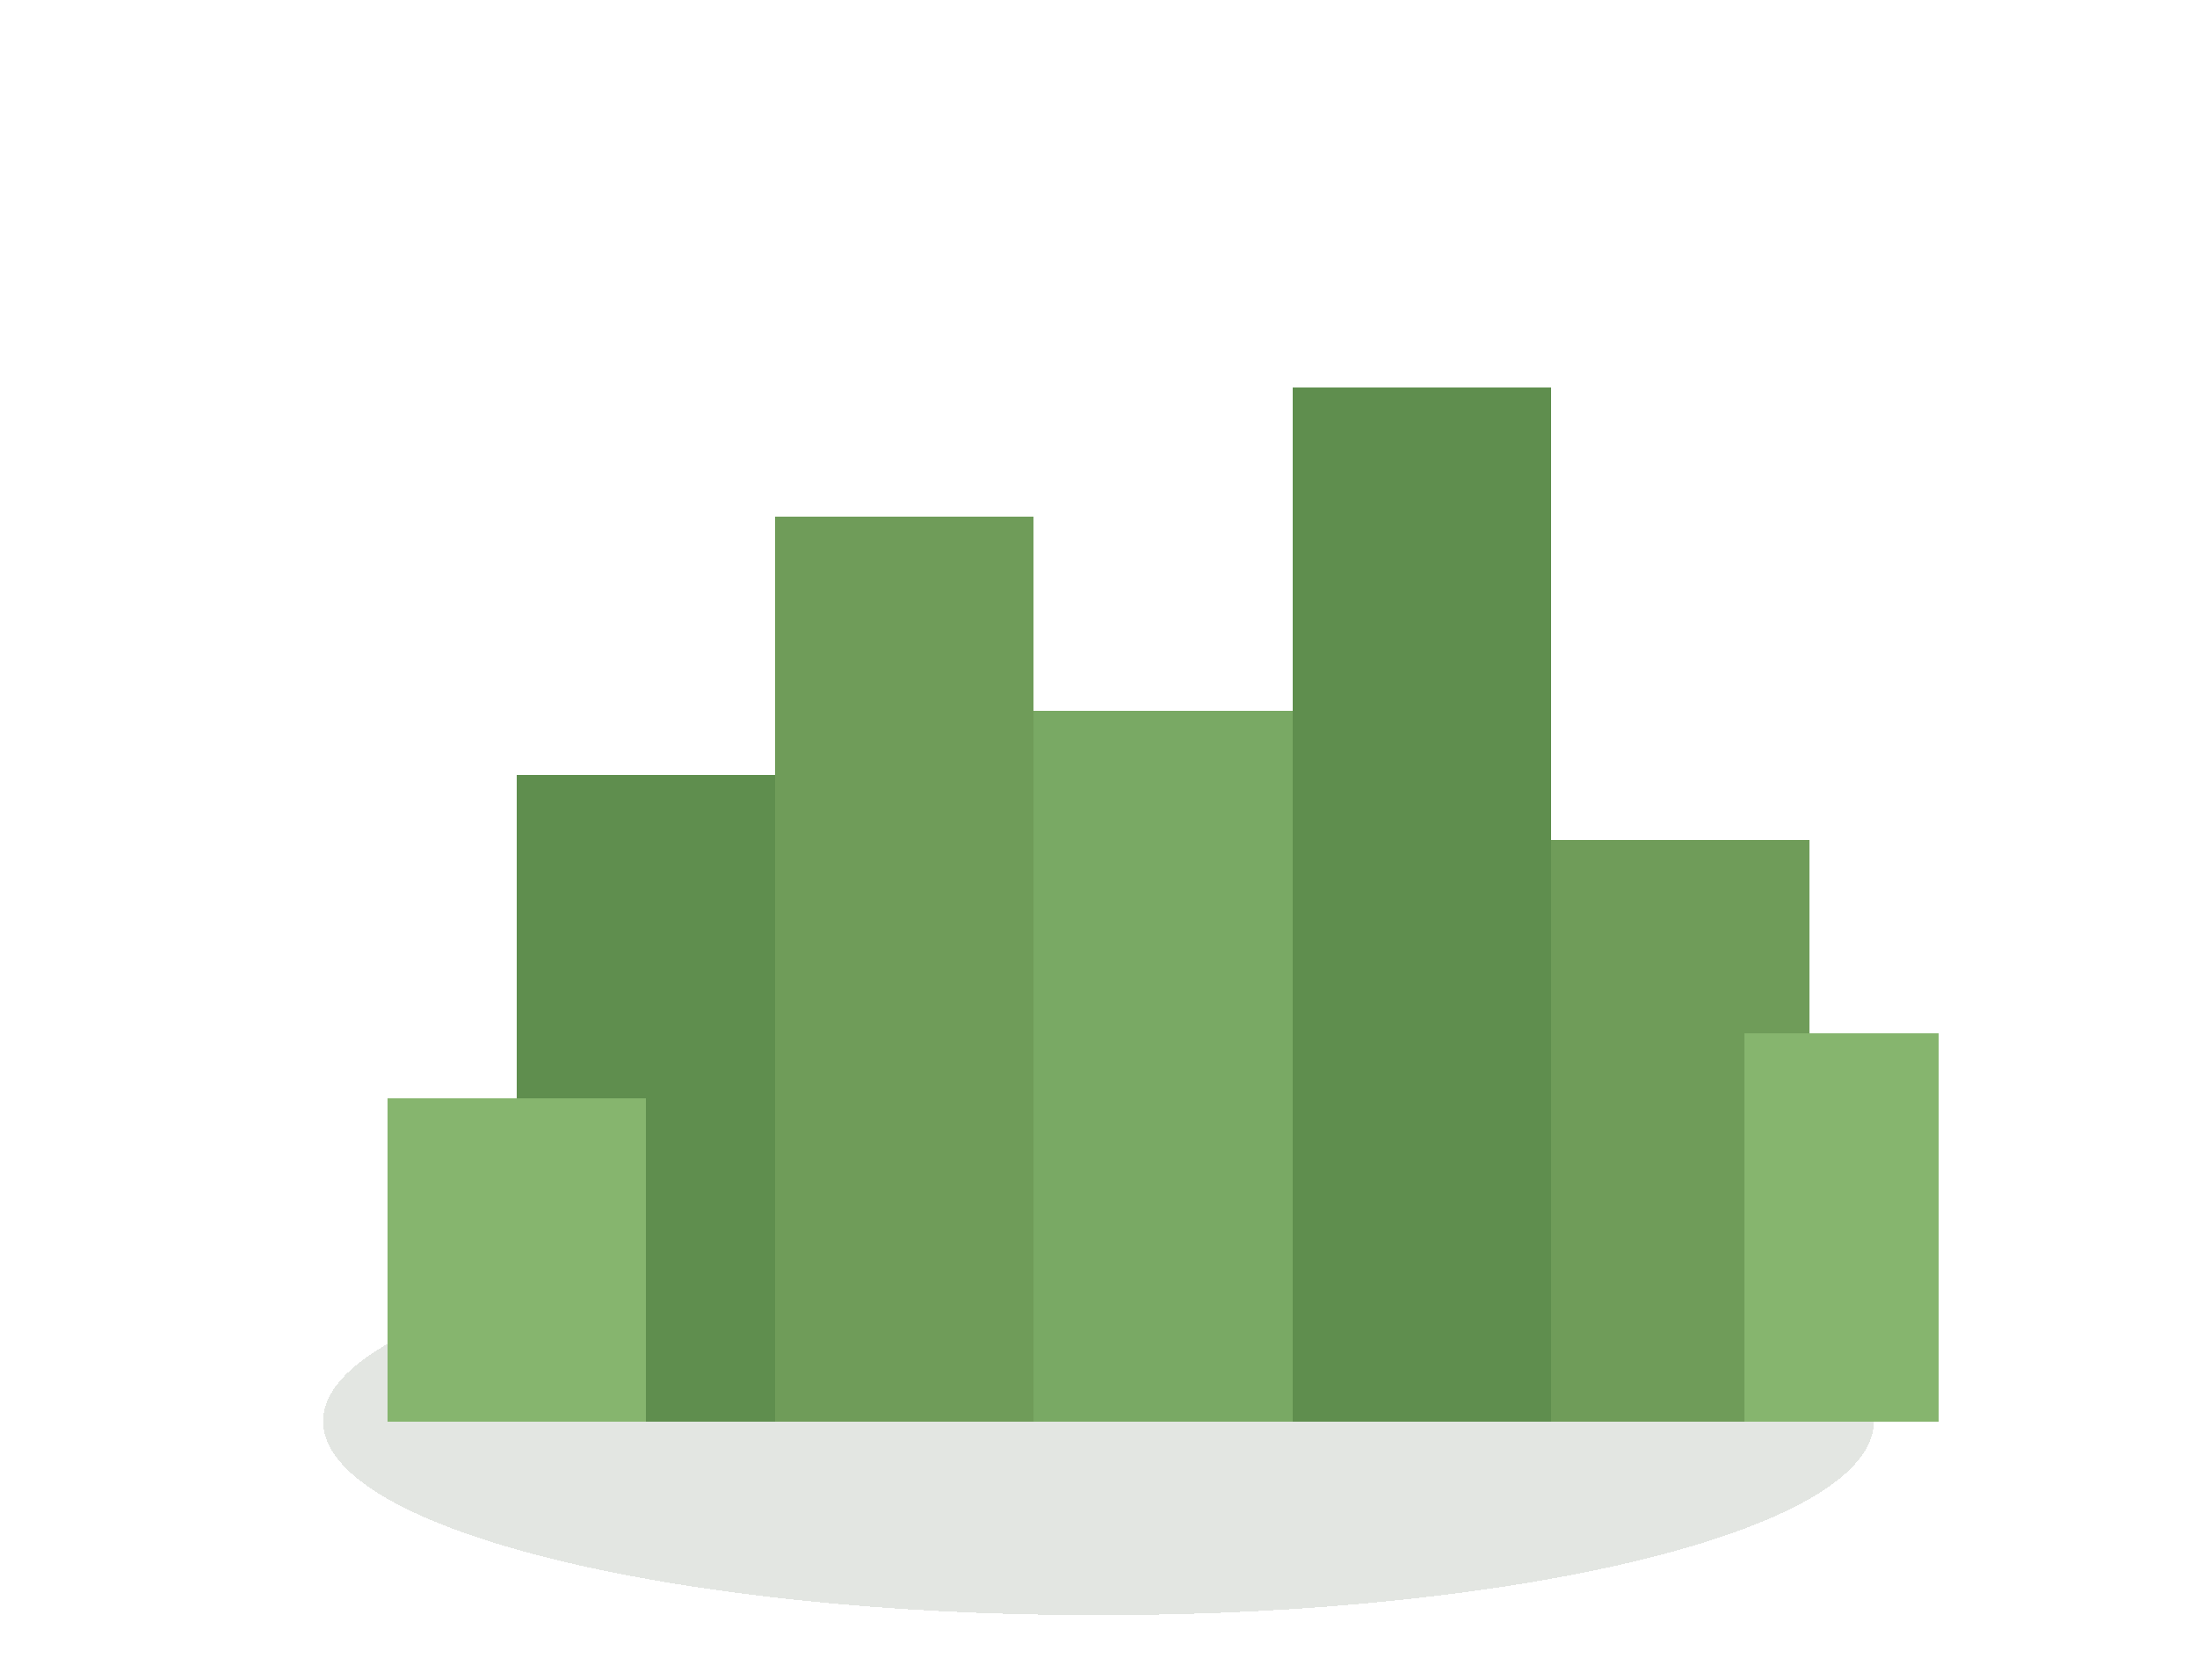
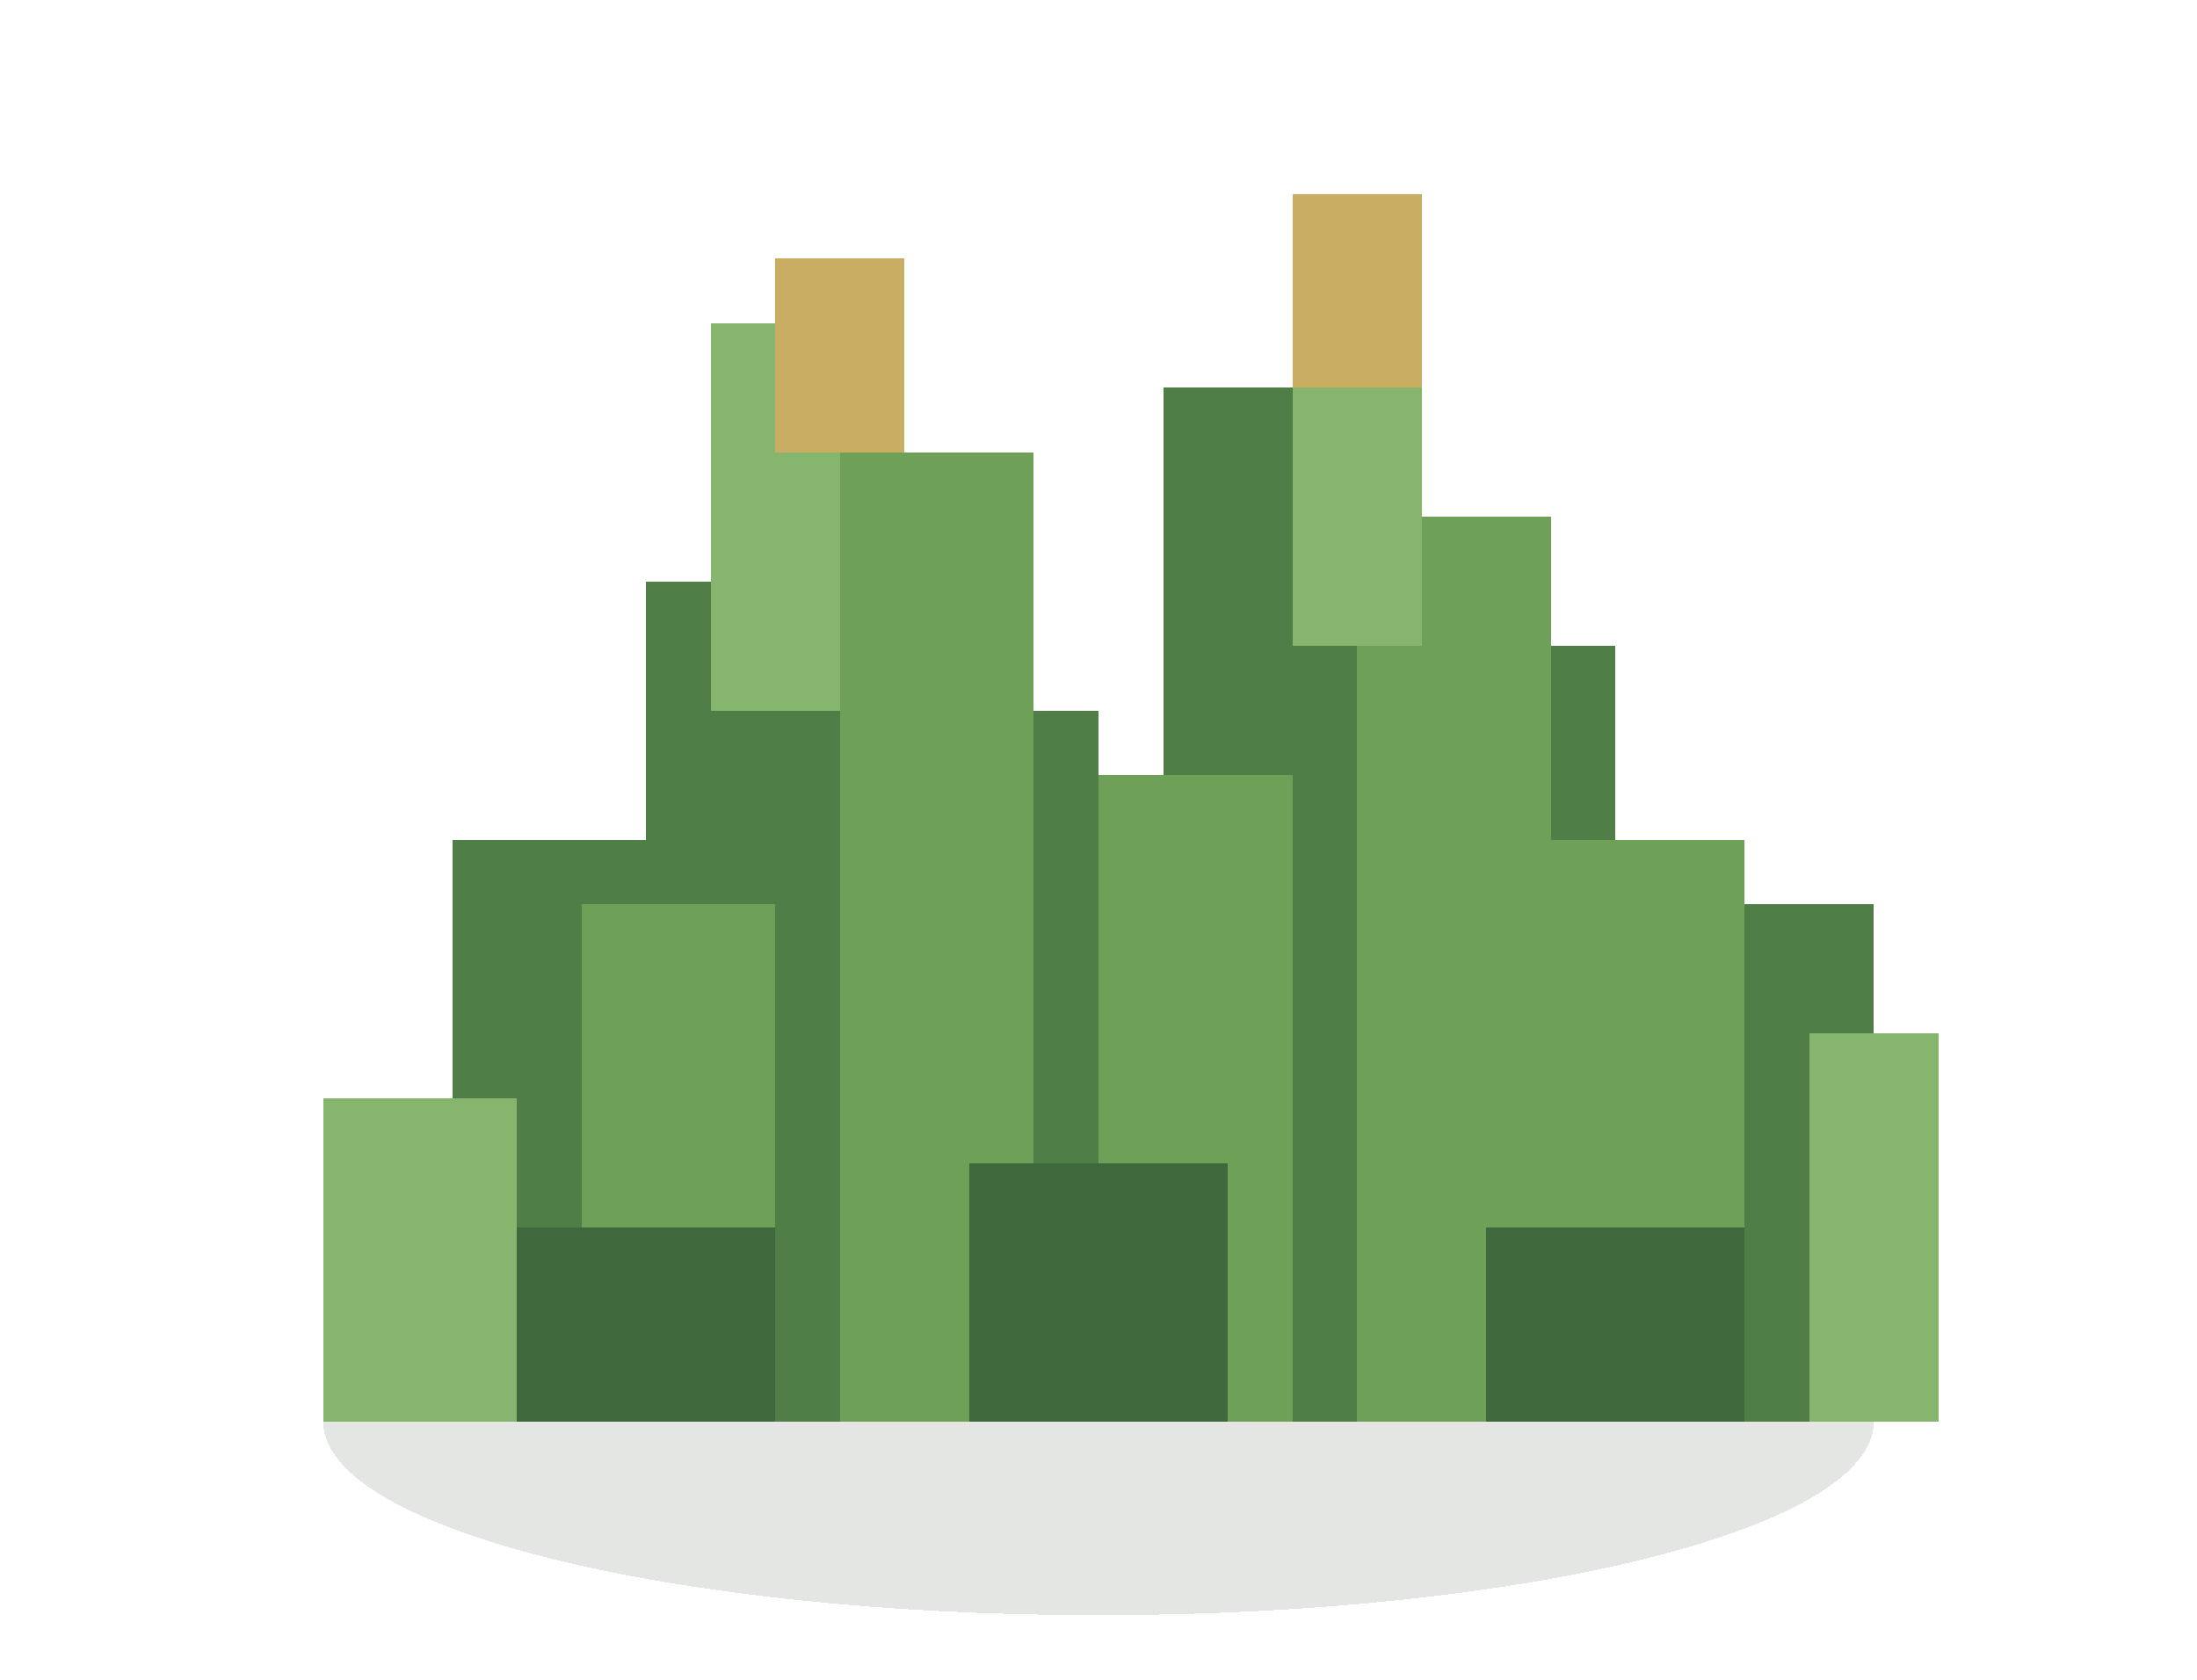
<svg xmlns="http://www.w3.org/2000/svg" width="34" height="26" viewBox="0 0 34 26" shape-rendering="crispEdges">
  <rect width="34" height="26" fill="none" />
  <ellipse cx="17" cy="22" rx="12" ry="3" fill="#30482c" opacity=".14" />
-   <rect x="8" y="12" width="4" height="10" fill="#5f8e4e" />
-   <rect x="12" y="8" width="4" height="14" fill="#6f9c59" />
-   <rect x="16" y="11" width="4" height="11" fill="#79a964" />
-   <rect x="20" y="6" width="4" height="16" fill="#5f8e4e" />
-   <rect x="24" y="13" width="4" height="9" fill="#6f9c59" />
-   <rect x="6" y="17" width="4" height="5" fill="#86b56e" />
-   <rect x="27" y="16" width="3" height="6" fill="#86b56e" />
+   <g fill="#4f7f46">
+     <rect x="7" y="13" width="3" height="9" />
+     <rect x="10" y="9" width="3" height="13" />
+     <rect x="14" y="11" width="3" height="11" />
+     <rect x="18" y="6" width="3" height="16" />
+     <rect x="22" y="10" width="3" height="12" />
+     <rect x="26" y="14" width="3" height="8" />
+   </g>
+   <g fill="#6fa058">
+     <rect x="9" y="14" width="3" height="8" />
+     <rect x="13" y="7" width="3" height="15" />
+     <rect x="17" y="12" width="3" height="10" />
+     <rect x="21" y="8" width="3" height="14" />
+     <rect x="24" y="13" width="3" height="9" />
+   </g>
+   <g fill="#86b56e">
+     <rect x="5" y="17" width="3" height="5" />
+     <rect x="11" y="5" width="2" height="6" />
+     <rect x="20" y="4" width="2" height="6" />
+     <rect x="28" y="16" width="2" height="6" />
+   </g>
+   <g fill="#3f693d">
+     <rect x="8" y="19" width="4" height="3" />
+     <rect x="15" y="18" width="4" height="4" />
+     <rect x="23" y="19" width="4" height="3" />
+   </g>
+   <g fill="#c8ad63">
+     <rect x="12" y="4" width="2" height="3" />
+     <rect x="20" y="3" width="2" height="3" />
+   </g>
</svg>
